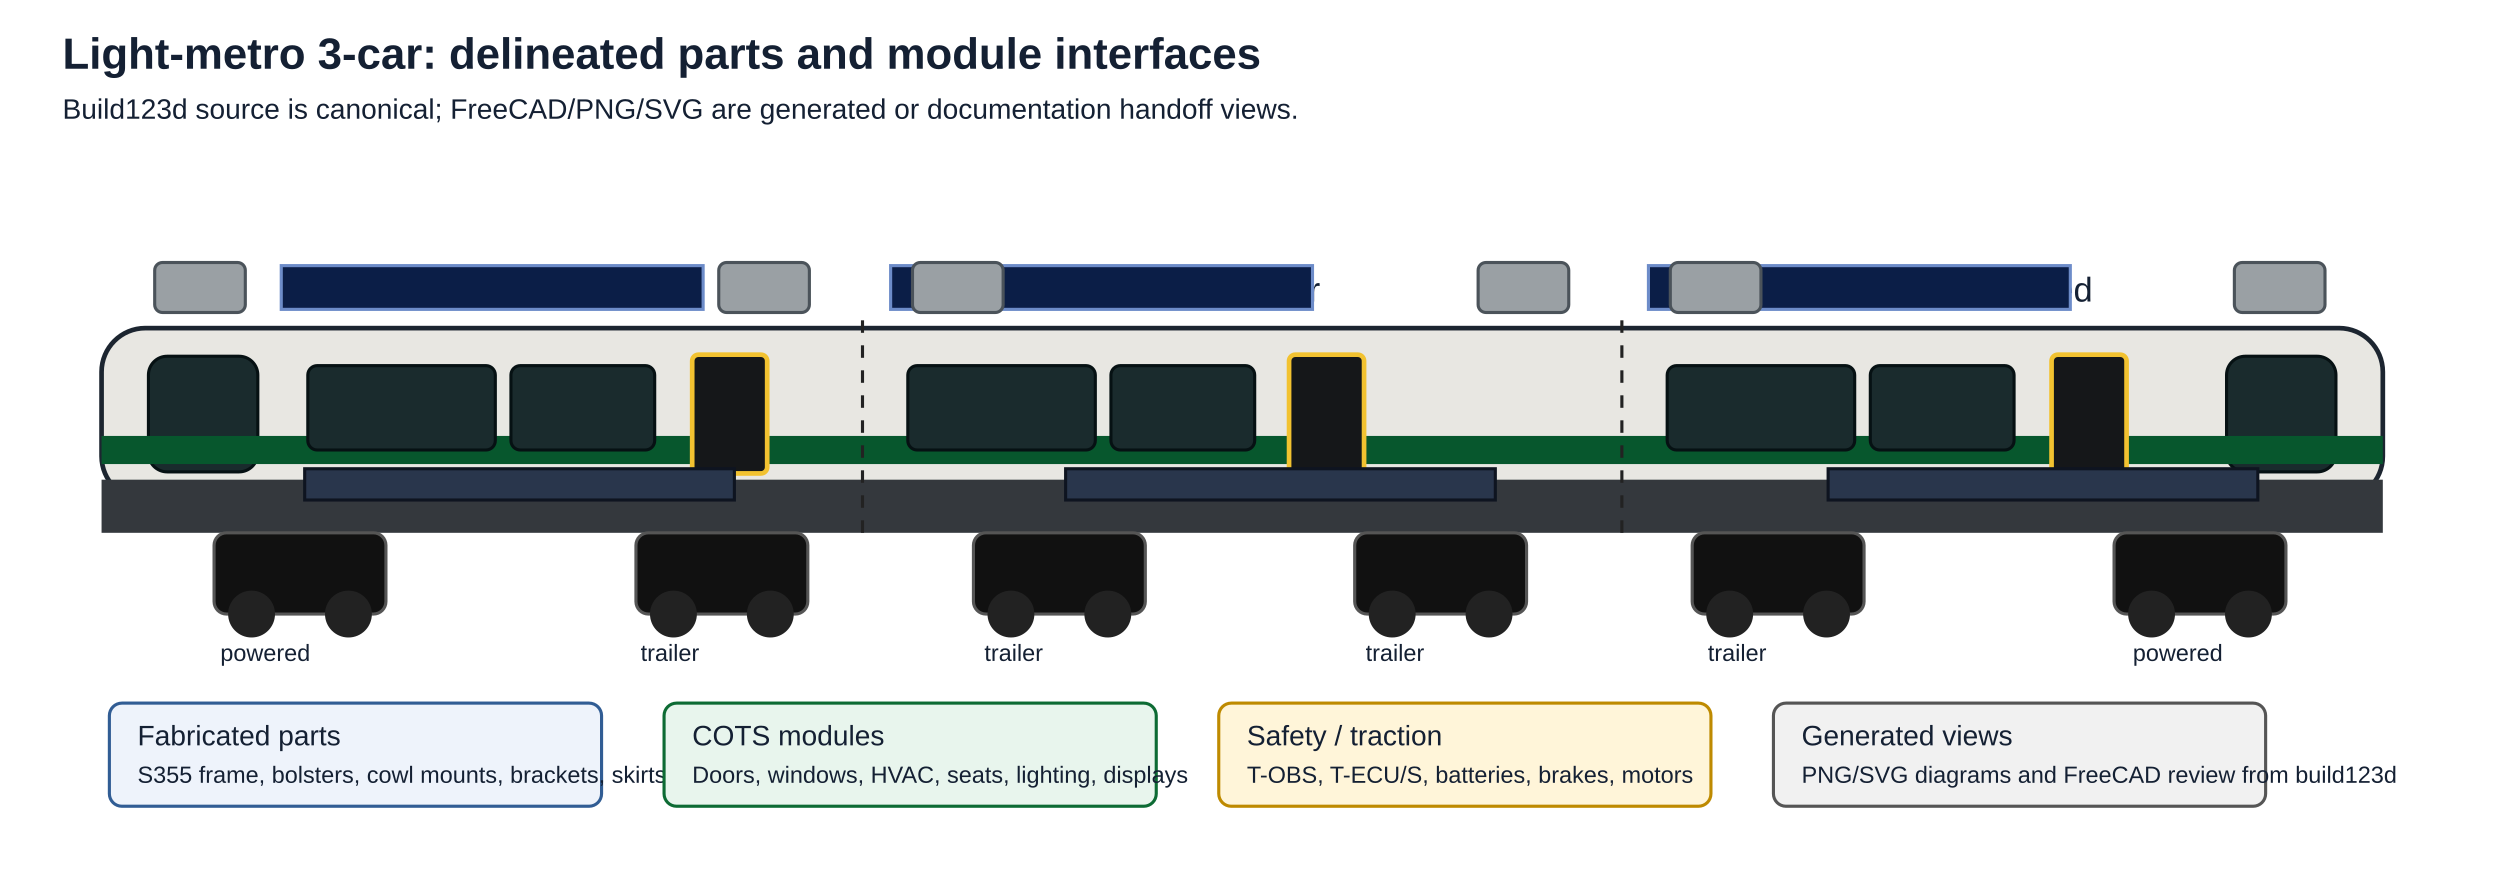
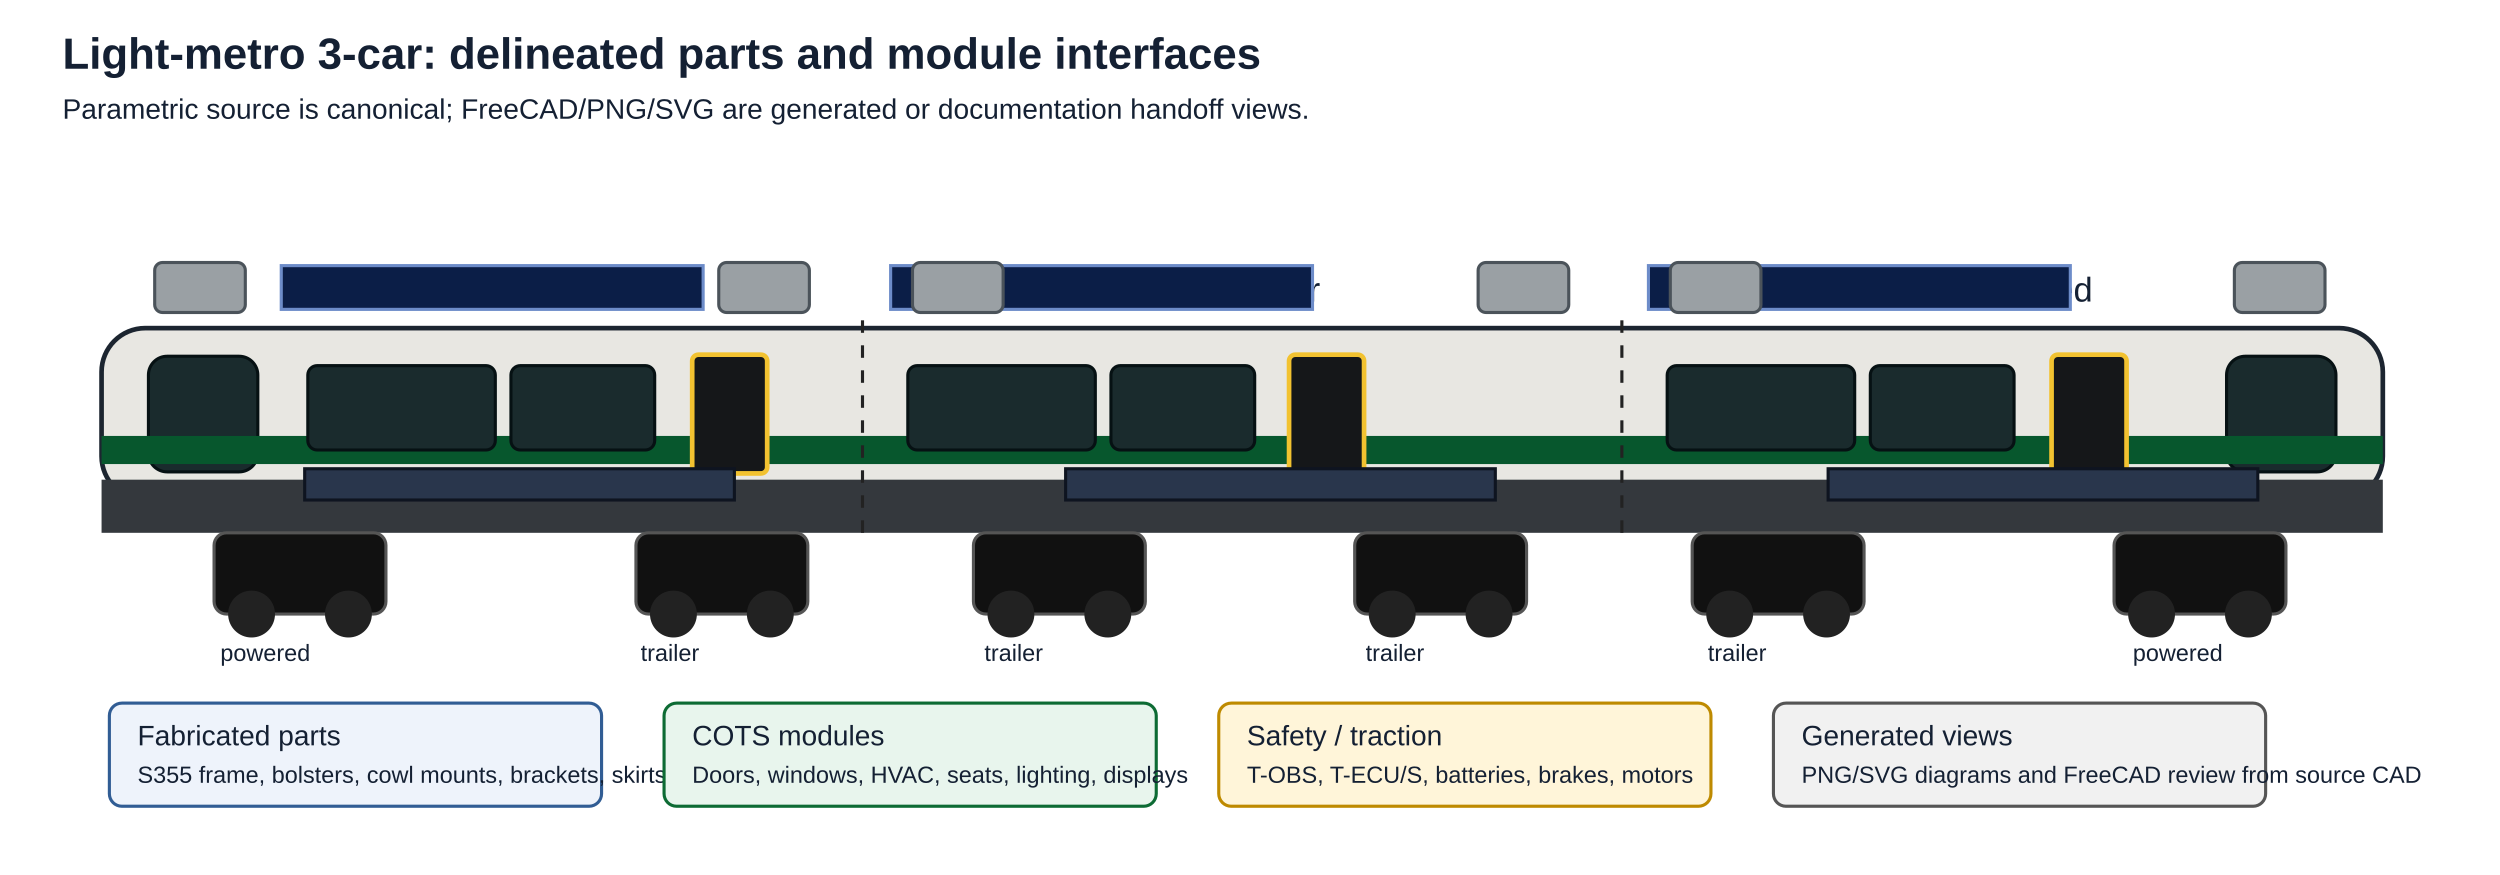
<svg xmlns="http://www.w3.org/2000/svg" width="1600" height="560" viewBox="0 0 1600 560" role="img" aria-labelledby="title desc">
  <defs>
    <style>
      .body{fill:#e8e7e2;stroke:#1c2530;stroke-width:3}
      .glass{fill:#1a2b2d;stroke:#061113;stroke-width:2}
      .green{fill:#07572d}
      .door{fill:#151719;stroke:#f2c230;stroke-width:3}
      .solar{fill:#0b1e47;stroke:#6d8cc9;stroke-width:2}
      .hvac{fill:#9aa0a4;stroke:#4b535a;stroke-width:2}
      .skirt{fill:#34383d}
      .bogie{fill:#111;stroke:#555;stroke-width:2}
      .battery{fill:#29364c;stroke:#0e1420;stroke-width:2}
      .cots{fill:#e8f5ed;stroke:#0d6b34;stroke-width:2}
      .fab{fill:#eef3fb;stroke:#315d94;stroke-width:2}
      .safety{fill:#fff5d9;stroke:#be8a00;stroke-width:2}
      .call{stroke:#1d2732;stroke-width:2;fill:none}
      .label{font-family:Arial,Helvetica,sans-serif;font-size:22px;fill:#142033}
      .small{font-family:Arial,Helvetica,sans-serif;font-size:18px;fill:#142033}
      .tiny{font-family:Arial,Helvetica,sans-serif;font-size:15px;fill:#142033}
      .head{font-family:Arial,Helvetica,sans-serif;font-size:28px;font-weight:700;fill:#142033}
    </style>
  </defs>
  <text x="40" y="44" class="head">Light-metro 3-car: delineated parts and module interfaces</text>
-   <text x="40" y="76" class="small">Build123d source is canonical; FreeCAD/PNG/SVG are generated or documentation handoff views.</text>
+   <text x="40" y="76" class="small">Parametric source is canonical; FreeCAD/PNG/SVG are generated or documentation handoff views.</text>
  <g transform="translate(65 155)">
    <rect x="0" y="55" width="1460" height="110" rx="28" class="body" />
    <rect x="30" y="73" width="70" height="74" rx="12" class="glass" />
    <rect x="1360" y="73" width="70" height="74" rx="12" class="glass" />
    <rect x="0" y="124" width="1460" height="18" class="green" />
    <rect x="0" y="152" width="1460" height="34" class="skirt" />
    <line x1="487" y1="50" x2="487" y2="188" stroke="#222" stroke-width="2" stroke-dasharray="8 8" />
    <line x1="973" y1="50" x2="973" y2="188" stroke="#222" stroke-width="2" stroke-dasharray="8 8" />
    <text x="190" y="38" class="label">Car 1 powered</text>
    <text x="665" y="38" class="label">Car 2 trailer</text>
    <text x="1130" y="38" class="label">Car 3 powered</text>
    <g>
      <rect x="132" y="79" width="120" height="54" rx="6" class="glass" />
      <rect x="262" y="79" width="92" height="54" rx="6" class="glass" />
      <rect x="378" y="72" width="48" height="76" rx="4" class="door" />
      <rect x="516" y="79" width="120" height="54" rx="6" class="glass" />
      <rect x="646" y="79" width="92" height="54" rx="6" class="glass" />
      <rect x="760" y="72" width="48" height="76" rx="4" class="door" />
      <rect x="1002" y="79" width="120" height="54" rx="6" class="glass" />
      <rect x="1132" y="79" width="92" height="54" rx="6" class="glass" />
      <rect x="1248" y="72" width="48" height="76" rx="4" class="door" />
    </g>
    <g>
      <rect x="115" y="15" width="270" height="28" class="solar" />
      <rect x="505" y="15" width="270" height="28" class="solar" />
      <rect x="990" y="15" width="270" height="28" class="solar" />
      <rect x="34" y="13" width="58" height="32" rx="5" class="hvac" />
      <rect x="395" y="13" width="58" height="32" rx="5" class="hvac" />
      <rect x="519" y="13" width="58" height="32" rx="5" class="hvac" />
      <rect x="881" y="13" width="58" height="32" rx="5" class="hvac" />
      <rect x="1004" y="13" width="58" height="32" rx="5" class="hvac" />
      <rect x="1365" y="13" width="58" height="32" rx="5" class="hvac" />
    </g>
    <g>
      <rect x="72" y="186" width="110" height="52" rx="8" class="bogie" />
      <circle cx="96" cy="238" r="15" fill="#222" />
      <circle cx="158" cy="238" r="15" fill="#222" />
      <rect x="342" y="186" width="110" height="52" rx="8" class="bogie" />
      <circle cx="366" cy="238" r="15" fill="#222" />
      <circle cx="428" cy="238" r="15" fill="#222" />
      <rect x="558" y="186" width="110" height="52" rx="8" class="bogie" />
      <circle cx="582" cy="238" r="15" fill="#222" />
      <circle cx="644" cy="238" r="15" fill="#222" />
      <rect x="802" y="186" width="110" height="52" rx="8" class="bogie" />
      <circle cx="826" cy="238" r="15" fill="#222" />
      <circle cx="888" cy="238" r="15" fill="#222" />
      <rect x="1018" y="186" width="110" height="52" rx="8" class="bogie" />
      <circle cx="1042" cy="238" r="15" fill="#222" />
      <circle cx="1104" cy="238" r="15" fill="#222" />
      <rect x="1288" y="186" width="110" height="52" rx="8" class="bogie" />
      <circle cx="1312" cy="238" r="15" fill="#222" />
      <circle cx="1374" cy="238" r="15" fill="#222" />
      <text x="76" y="268" class="tiny">powered</text>
      <text x="1300" y="268" class="tiny">powered</text>
      <text x="345" y="268" class="tiny">trailer</text>
      <text x="565" y="268" class="tiny">trailer</text>
      <text x="809" y="268" class="tiny">trailer</text>
      <text x="1028" y="268" class="tiny">trailer</text>
    </g>
    <g>
      <rect x="130" y="145" width="275" height="20" class="battery" />
      <rect x="617" y="145" width="275" height="20" class="battery" />
      <rect x="1105" y="145" width="275" height="20" class="battery" />
    </g>
  </g>
  <g transform="translate(70 450)">
    <rect x="0" y="0" width="315" height="66" rx="8" class="fab" />
    <text x="18" y="27" class="small">Fabricated parts</text>
    <text x="18" y="51" class="tiny">S355 frame, bolsters, cowl mounts, brackets, skirts</text>
    <rect x="355" y="0" width="315" height="66" rx="8" class="cots" />
    <text x="373" y="27" class="small">COTS modules</text>
    <text x="373" y="51" class="tiny">Doors, windows, HVAC, seats, lighting, displays</text>
    <rect x="710" y="0" width="315" height="66" rx="8" class="safety" />
    <text x="728" y="27" class="small">Safety / traction</text>
    <text x="728" y="51" class="tiny">T-OBS, T-ECU/S, batteries, brakes, motors</text>
    <rect x="1065" y="0" width="315" height="66" rx="8" fill="#f1f1f1" stroke="#555" stroke-width="2" />
    <text x="1083" y="27" class="small">Generated views</text>
-     <text x="1083" y="51" class="tiny">PNG/SVG diagrams and FreeCAD review from build123d</text>
+     <text x="1083" y="51" class="tiny">PNG/SVG diagrams and FreeCAD review from source CAD</text>
  </g>
</svg>
